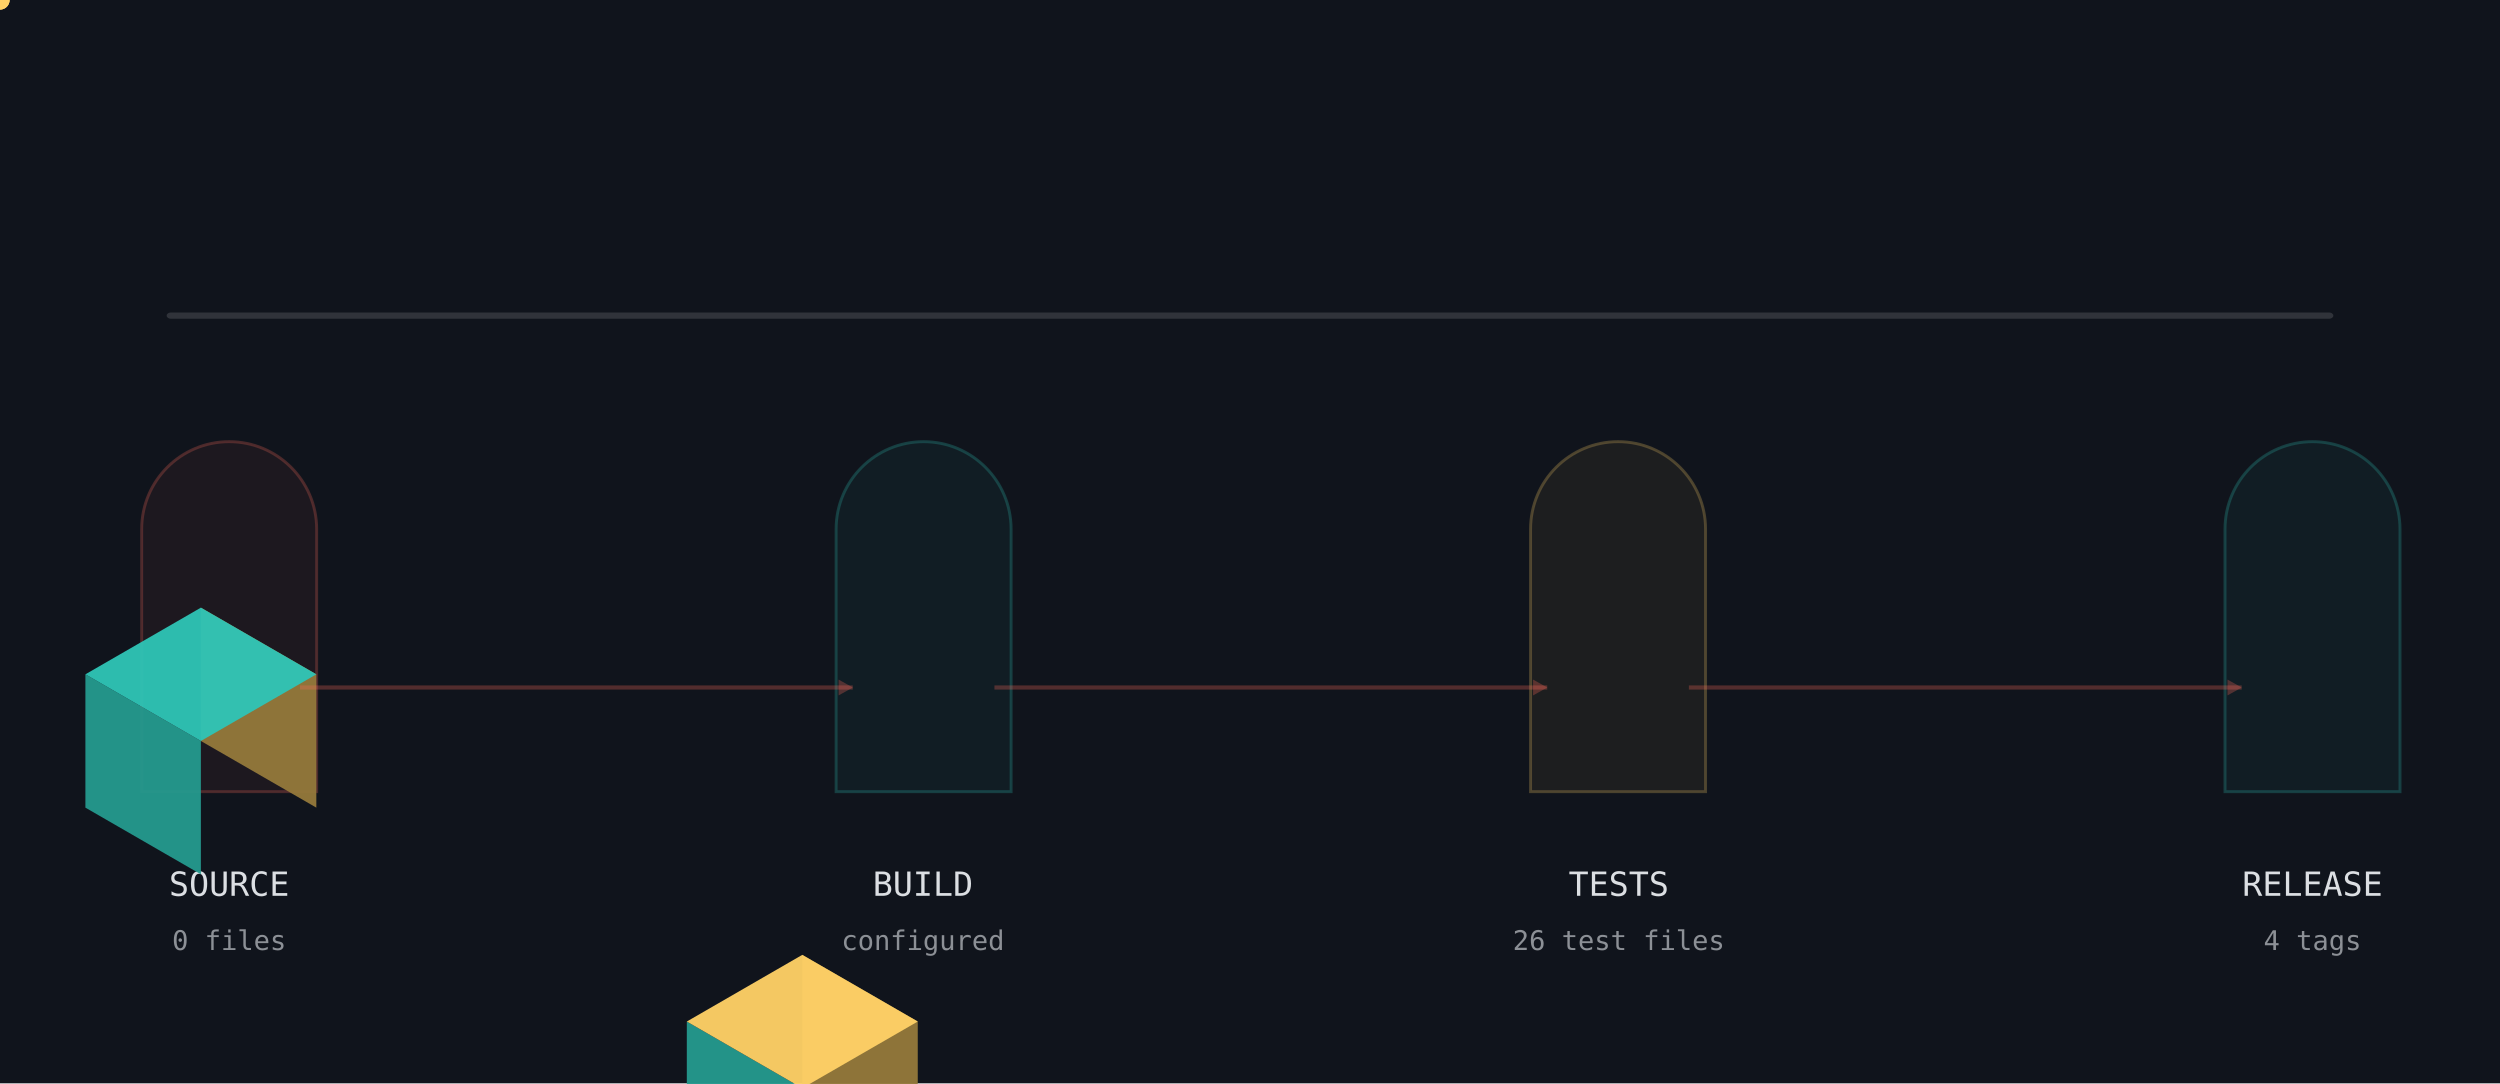
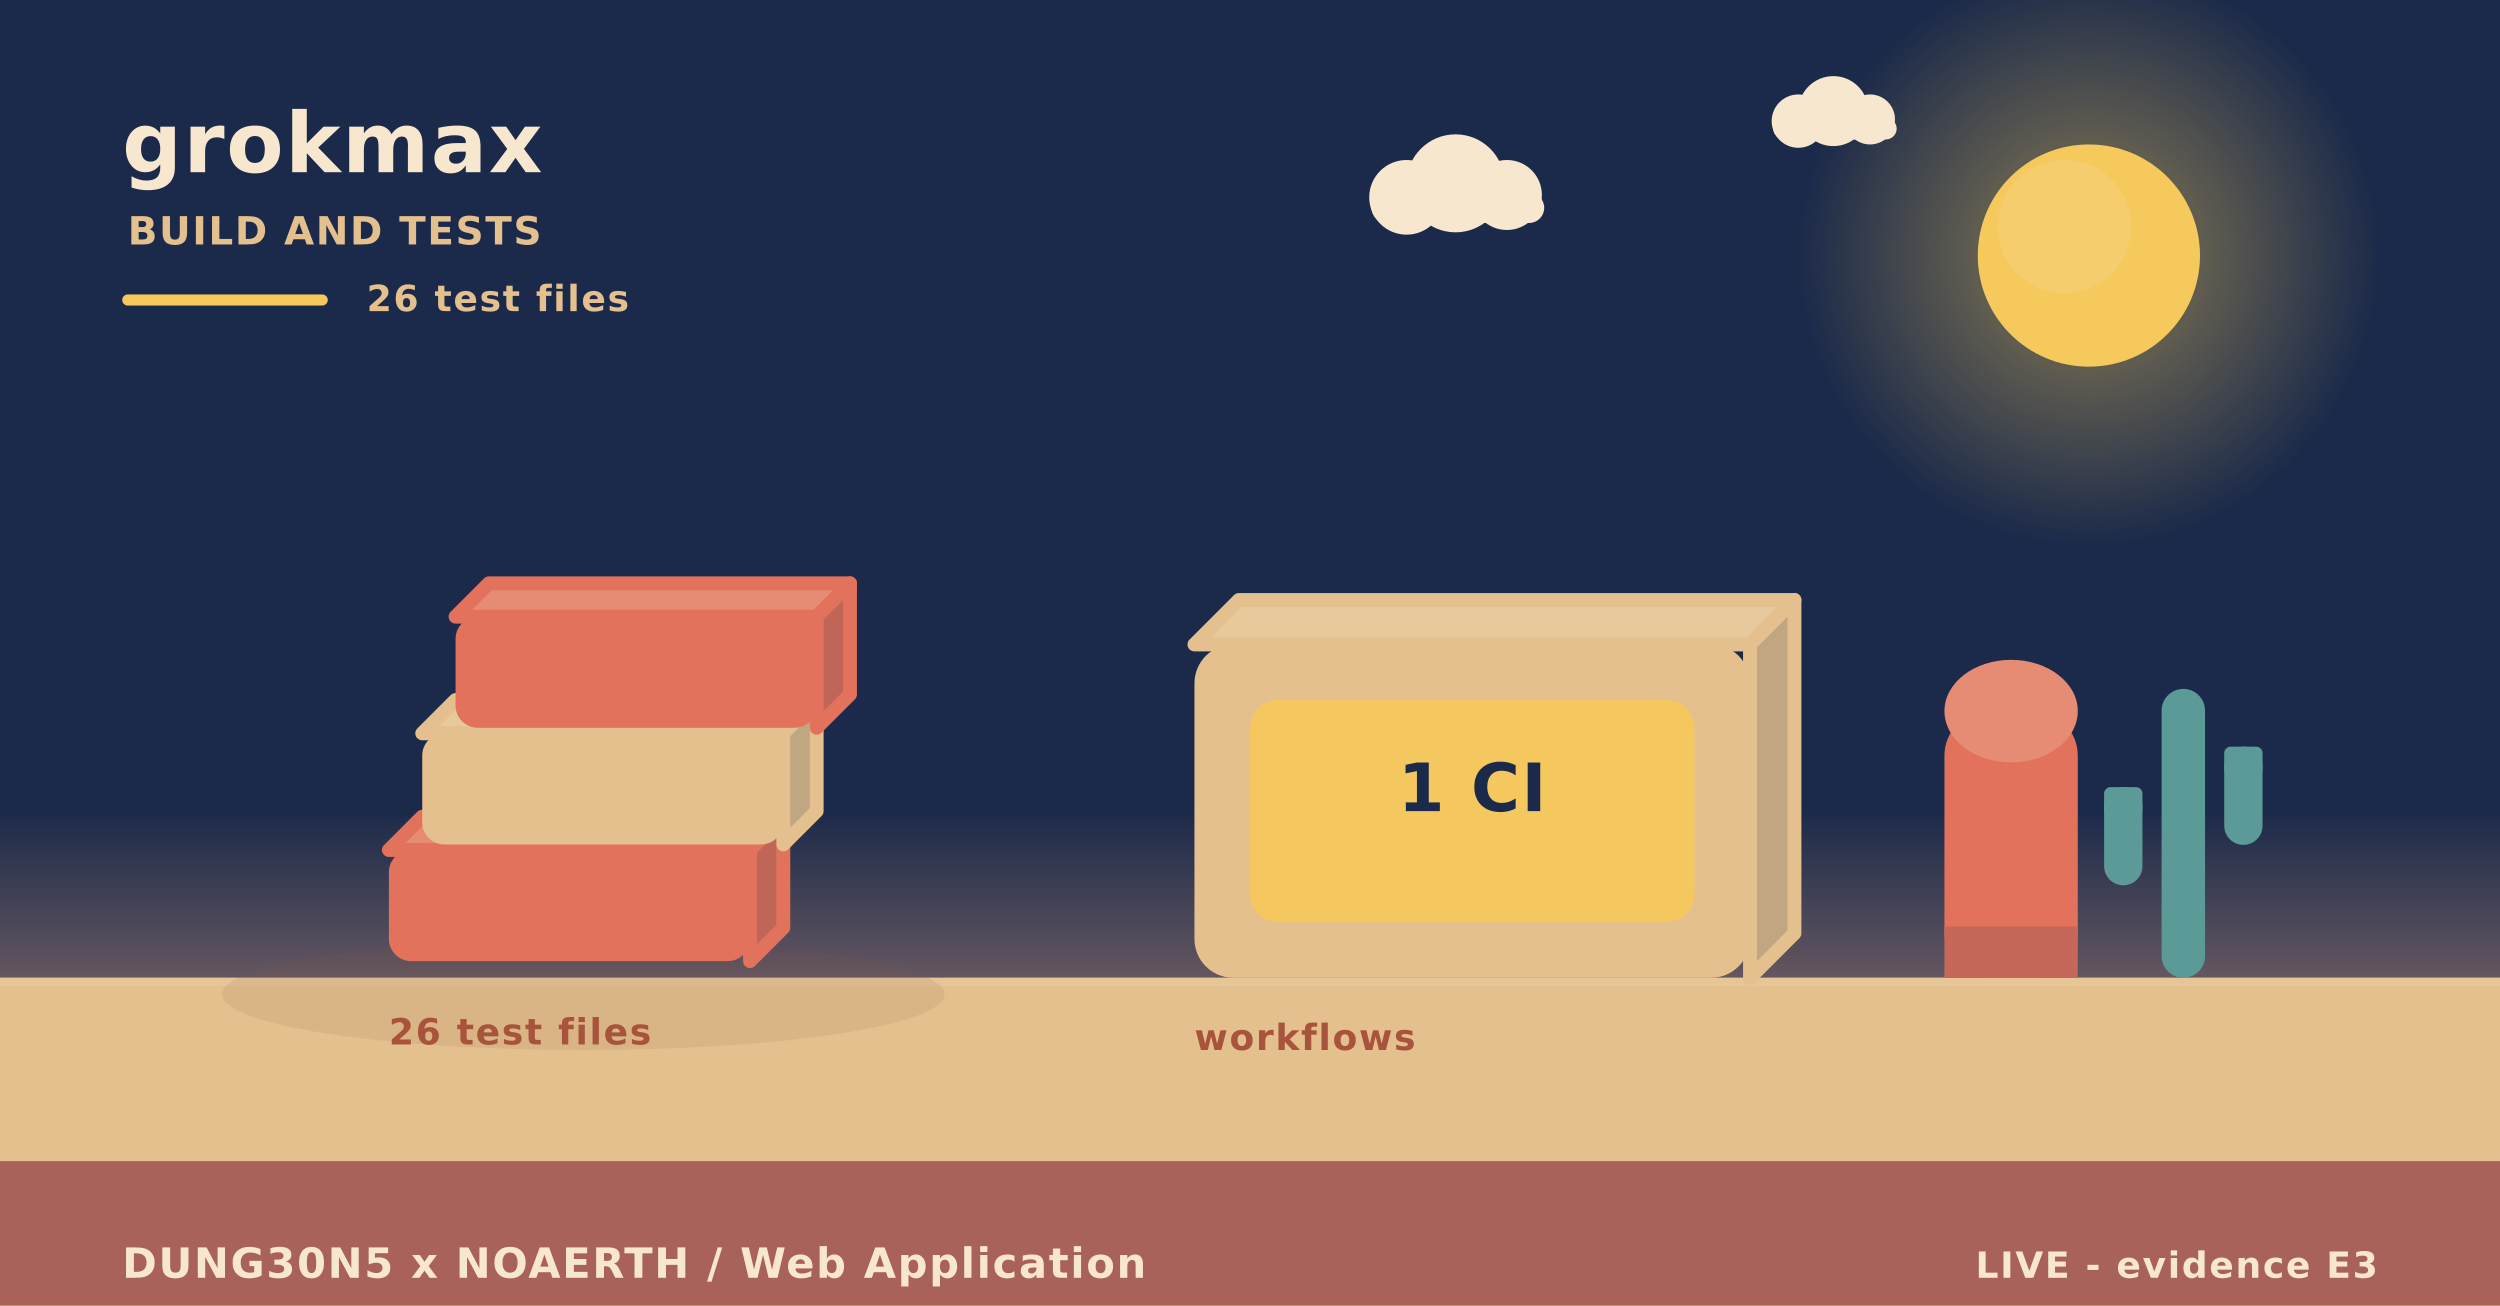
- <svg xmlns="http://www.w3.org/2000/svg" viewBox="0 0 1200 520" width="1200" height="520" role="img" aria-label="grokmax build evidence">
-   <rect width="1200" height="520" fill="#10141c" />
-   <defs>
-     <linearGradient id="gb" x1="0" y1="0" x2="1" y2="1">
-       <stop offset="0%" stop-color="#ff6b5a" />
-       <stop offset="100%" stop-color="#2ec4b6" />
-     </linearGradient>
-   </defs>
-   <rect x="80.00" y="150.00" width="1040.00" height="3.00" rx="2.00" fill="rgba(242,245,249,0.140)" opacity="1.00" />
-   <path d="M68.00,380.00 L68.00,254.00 A42.00,42.00 0 0 1 152.00,254.00 L152.00,380.00 Z" fill="rgba(255,107,90,0.100)" opacity="0.55" stroke="rgba(255,107,90,0.450)" stroke-width="1.4" />
-   <polygon points="-192.26,189.00 -136.83,221.00 -136.83,157.00 -192.26,125.00" fill="#94793b" opacity="0.95" />
-   <polygon points="-247.68,221.00 -192.26,253.00 -192.26,189.00 -247.68,157.00" fill="#24998e" opacity="0.95" />
-   <polygon points="-192.26,125.00 -136.83,157.00 -192.26,189.00 -247.68,157.00" fill="#ff6b5a" opacity="0.95" />
-   <text x="110" y="430" font-family="ui-monospace,Menlo,monospace" font-size="16" fill="rgba(242,245,249,0.900)" text-anchor="middle">SOURCE</text>
-   <text x="110" y="456" font-family="ui-monospace,Menlo,monospace" font-size="13" fill="rgba(242,245,249,0.550)" text-anchor="middle">0 files</text>
-   <path d="M401.33,380.00 L401.33,254.00 A42.00,42.00 0 0 1 485.33,254.00 L485.33,380.00 Z" fill="rgba(46,196,182,0.100)" opacity="0.55" stroke="rgba(46,196,182,0.450)" stroke-width="1.4" />
-   <polygon points="96.42,355.67 151.84,387.67 151.84,323.67 96.42,291.67" fill="#94793b" opacity="0.95" />
-   <polygon points="40.99,387.67 96.42,419.67 96.42,355.67 40.99,323.67" fill="#24998e" opacity="0.95" />
-   <polygon points="96.42,291.67 151.84,323.67 96.42,355.67 40.99,323.67" fill="#2ec4b6" opacity="0.95" />
-   <text x="443" y="430" font-family="ui-monospace,Menlo,monospace" font-size="16" fill="rgba(242,245,249,0.900)" text-anchor="middle">BUILD</text>
-   <text x="443" y="456" font-family="ui-monospace,Menlo,monospace" font-size="13" fill="rgba(242,245,249,0.550)" text-anchor="middle">configured</text>
-   <line x1="144.00" y1="330.00" x2="409.33" y2="330.00" stroke="rgba(255,107,90,0.500)" stroke-width="2.00" opacity="0.55" />
-   <polygon points="409.33,330.00 402.53,326.20 402.53,333.80" fill="rgba(255,107,90,0.500)" opacity="0.55" />
-   <g opacity="0.9">
-     <circle cx="0.00" cy="0.00" r="4.60" fill="#ffd166" opacity="1.00" />
-     <animateTransform attributeName="transform" type="translate" values="144.00,330.00 409.33,330.00" dur="5.5s" begin="0.0s" repeatCount="indefinite" />
-     <animateTransform attributeName="transform" type="translate" values="409.33,330.00 144.00,330.00" dur="5.5s" begin="2.75s" repeatCount="indefinite" />
+ <svg xmlns="http://www.w3.org/2000/svg" width="900" height="470" viewBox="0 0 900 470" role="img" aria-label="grokmax - how it is verified">
+   <linearGradient id="skyb" x1="0" y1="0" x2="0" y2="1">
+     <stop offset="0" stop-color="#1b2a4a" />
+     <stop offset="0.62" stop-color="#1b2a4a" />
+     <stop offset="1" stop-color="#f3ad8a" />
+   </linearGradient>
+   <rect width="900" height="470" fill="url(#skyb)" />
+   <radialGradient id="sunb">
+     <stop offset="0.35" stop-color="#f5c95c" stop-opacity="0.34" />
+     <stop offset="1" stop-color="#f5c95c" stop-opacity="0" />
+   </radialGradient>
+   <circle cx="752" cy="92" r="104" fill="url(#sunb)" />
+   <circle cx="752" cy="92" r="40" fill="#f5c95c" />
+   <circle cx="743.2" cy="81.6" r="24" fill="#f5d27e" opacity="0.5" />
+   <g>
+     <circle cx="524" cy="66" r="17.64" fill="#f6e7ce" />
+     <circle cx="506.36" cy="71.04" r="13.44" fill="#f6e7ce" />
+     <circle cx="542.48" cy="70.2" r="12.6" fill="#f6e7ce" />
+     <rect x="493.76" y="69.36" width="62.16" height="10.92" rx="5.46" fill="#f6e7ce" />
+     <animateTransform attributeName="transform" type="translate" values="0 0;24 0;0 0" dur="36s" begin="0s" repeatCount="indefinite" />
  </g>
-   <path d="M734.67,380.00 L734.67,254.00 A42.00,42.00 0 0 1 818.67,254.00 L818.67,380.00 Z" fill="rgba(255,209,102,0.100)" opacity="0.55" stroke="rgba(255,209,102,0.450)" stroke-width="1.4" />
-   <polygon points="385.09,522.33 440.52,554.33 440.52,490.33 385.09,458.33" fill="#94793b" opacity="0.95" />
-   <polygon points="329.67,554.33 385.09,586.33 385.09,522.33 329.67,490.33" fill="#24998e" opacity="0.95" />
-   <polygon points="385.09,458.33 440.52,490.33 385.09,522.33 329.67,490.33" fill="#ffd166" opacity="0.95" />
-   <text x="777" y="430" font-family="ui-monospace,Menlo,monospace" font-size="16" fill="rgba(242,245,249,0.900)" text-anchor="middle">TESTS</text>
-   <text x="777" y="456" font-family="ui-monospace,Menlo,monospace" font-size="13" fill="rgba(242,245,249,0.550)" text-anchor="middle">26 test files</text>
-   <line x1="477.33" y1="330.00" x2="742.67" y2="330.00" stroke="rgba(255,107,90,0.500)" stroke-width="2.00" opacity="0.55" />
-   <polygon points="742.67,330.00 735.87,326.20 735.87,333.80" fill="rgba(255,107,90,0.500)" opacity="0.55" />
-   <g opacity="0.9">
-     <circle cx="0.00" cy="0.00" r="4.60" fill="#ffd166" opacity="1.00" />
-     <animateTransform attributeName="transform" type="translate" values="477.33,330.00 742.67,330.00" dur="5.5s" begin="0.4s" repeatCount="indefinite" />
-     <animateTransform attributeName="transform" type="translate" values="742.67,330.00 477.33,330.00" dur="5.5s" begin="3.15s" repeatCount="indefinite" />
+   <g>
+     <circle cx="660" cy="40" r="12.6" fill="#f6e7ce" />
+     <circle cx="647.4" cy="43.6" r="9.6" fill="#f6e7ce" />
+     <circle cx="673.2" cy="43" r="9" fill="#f6e7ce" />
+     <rect x="638.4" y="42.4" width="44.4" height="7.8" rx="3.9" fill="#f6e7ce" />
+     <animateTransform attributeName="transform" type="translate" values="0 0;-18 0;0 0" dur="46s" begin="3s" repeatCount="indefinite" />
  </g>
-   <path d="M1068.00,380.00 L1068.00,254.00 A42.00,42.00 0 0 1 1152.00,254.00 L1152.00,380.00 Z" fill="rgba(46,196,182,0.100)" opacity="0.55" stroke="rgba(46,196,182,0.450)" stroke-width="1.4" />
-   <polygon points="673.77,689.00 729.19,721.00 729.19,657.00 673.77,625.00" fill="#94793b" opacity="0.95" />
-   <polygon points="618.34,721.00 673.77,753.00 673.77,689.00 618.34,657.00" fill="#24998e" opacity="0.95" />
-   <polygon points="673.77,625.00 729.19,657.00 673.77,689.00 618.34,657.00" fill="#2ec4b6" opacity="0.95" />
-   <text x="1110" y="430" font-family="ui-monospace,Menlo,monospace" font-size="16" fill="rgba(242,245,249,0.900)" text-anchor="middle">RELEASE</text>
-   <text x="1110" y="456" font-family="ui-monospace,Menlo,monospace" font-size="13" fill="rgba(242,245,249,0.550)" text-anchor="middle">4 tags</text>
-   <line x1="810.67" y1="330.00" x2="1076.00" y2="330.00" stroke="rgba(255,107,90,0.500)" stroke-width="2.00" opacity="0.55" />
-   <polygon points="1076.00,330.00 1069.20,326.20 1069.20,333.80" fill="rgba(255,107,90,0.500)" opacity="0.55" />
-   <g opacity="0.9">
-     <circle cx="0.00" cy="0.00" r="4.60" fill="#ffd166" opacity="1.00" />
-     <animateTransform attributeName="transform" type="translate" values="810.67,330.00 1076.00,330.00" dur="5.5s" begin="0.8s" repeatCount="indefinite" />
-     <animateTransform attributeName="transform" type="translate" values="1076.00,330.00 810.67,330.00" dur="5.5s" begin="3.55s" repeatCount="indefinite" />
+   <rect x="0" y="352" width="900" height="118" fill="#e3c08d" />
+   <rect x="0" y="352" width="900" height="3" fill="#e6c596" />
+   <text x="44" y="62" font-family="Verdana,DejaVu Sans,sans-serif" font-size="30" font-weight="700" letter-spacing="0.6" fill="#f6e7ce" text-anchor="start">grokmax</text>
+   <text x="46" y="88" font-family="Verdana,DejaVu Sans,sans-serif" font-size="14" font-weight="700" letter-spacing="0.6" fill="#e3c08d" text-anchor="start">BUILD AND TESTS</text>
+   <rect x="44" y="106" width="74" height="4" rx="2" fill="#f5c95c" />
+   <text x="132" y="112" font-family="Verdana,DejaVu Sans,sans-serif" font-size="13" font-weight="700" letter-spacing="0.6" fill="#e3c08d" text-anchor="start">26 test files</text>
+   <ellipse cx="210" cy="358" rx="130" ry="20" fill="rgba(138,90,68,0.11)" />
+   <g>
+     <path d="M140,306 L270,306 L282,294 L152,294 Z" fill="#e68c74" stroke="#e2725b" stroke-width="5" stroke-linejoin="round" />
+     <path d="M270,306 L282,294 L282,334 L270,346 Z" fill="#c06658" stroke="#e2725b" stroke-width="5" stroke-linejoin="round" />
+     <rect x="140" y="306" width="130" height="40" rx="8" fill="#e2725b" />
+     <animateTransform attributeName="transform" type="translate" values="0 10;0 0" dur="0.8s" begin="0.5s" fill="freeze" />
  </g>
+   <g>
+     <path d="M152,264 L282,264 L294,252 L164,252 Z" fill="#e7c99b" stroke="#e3c08d" stroke-width="5" stroke-linejoin="round" />
+     <path d="M282,264 L294,252 L294,292 L282,304 Z" fill="#c1a682" stroke="#e3c08d" stroke-width="5" stroke-linejoin="round" />
+     <rect x="152" y="264" width="130" height="40" rx="8" fill="#e3c08d" />
+     <animateTransform attributeName="transform" type="translate" values="0 10;0 0" dur="0.8s" begin="0.34s" fill="freeze" />
+   </g>
+   <g>
+     <path d="M164,222 L294,222 L306,210 L176,210 Z" fill="#e68c74" stroke="#e2725b" stroke-width="5" stroke-linejoin="round" />
+     <path d="M294,222 L306,210 L306,250 L294,262 Z" fill="#c06658" stroke="#e2725b" stroke-width="5" stroke-linejoin="round" />
+     <rect x="164" y="222" width="130" height="40" rx="8" fill="#e2725b" />
+     <animateTransform attributeName="transform" type="translate" values="0 10;0 0" dur="0.8s" begin="0.18s" fill="freeze" />
+   </g>
+   <text x="140" y="376" font-family="Verdana,DejaVu Sans,sans-serif" font-size="13" font-weight="700" letter-spacing="0.6" fill="#a8543c" text-anchor="start">26 test files</text>
+   <path d="M430,232 L630,232 L646,216 L446,216 Z" fill="#e7c99b" stroke="#e3c08d" stroke-width="5" stroke-linejoin="round" />
+   <path d="M630,232 L646,216 L646,336 L630,352 Z" fill="#c1a682" stroke="#e3c08d" stroke-width="5" stroke-linejoin="round" />
+   <rect x="430" y="232" width="200" height="120" rx="14" fill="#e3c08d" />
+   <rect x="450" y="252" width="160" height="80" rx="10" fill="#f5c95c" opacity="0.94" />
+   <text x="530" y="292" font-family="Verdana,DejaVu Sans,sans-serif" font-size="24" font-weight="700" letter-spacing="0.6" fill="#1b2a4a" text-anchor="middle">1 CI</text>
+   <g>
+     <text x="430" y="378" font-family="Verdana,DejaVu Sans,sans-serif" font-size="13" font-weight="700" letter-spacing="0.6" fill="#a8543c" text-anchor="start">workflows</text>
+     <animate attributeName="opacity" values="0.55;1;0.55" dur="4.6s" begin="0s" repeatCount="indefinite" />
+   </g>
+   <rect x="700" y="256" width="48" height="96" rx="16" fill="#e2725b" />
+   <ellipse cx="724" cy="256" rx="24" ry="18.46" fill="#e68c74" />
+   <rect x="700" y="333.54" width="48" height="18.46" fill="#c66859" />
+   <rect x="778.18" y="248" width="15.64" height="104" rx="7.82" fill="#5b9a97" />
+   <rect x="757.48" y="283.36" width="13.8" height="35.36" rx="6.9" fill="#5b9a97" />
+   <rect x="757.48" y="283.36" width="13.8" height="10.4" rx="2.3" fill="#5b9a97" />
+   <rect x="800.72" y="268.8" width="13.8" height="35.36" rx="6.9" fill="#5b9a97" />
+   <rect x="800.72" y="268.8" width="13.8" height="10.4" rx="2.3" fill="#5b9a97" />
+   <rect x="0" y="418" width="900" height="52" rx="0" fill="#a65c56" opacity="0.94" />
+   <text x="44" y="460" font-family="Verdana,DejaVu Sans,sans-serif" font-size="15" font-weight="700" letter-spacing="0.6" fill="#f6e7ce" text-anchor="start">DUNG30N5 x NOAERTH  /  Web Application</text>
+   <text x="856" y="460" font-family="Verdana,DejaVu Sans,sans-serif" font-size="13" font-weight="700" letter-spacing="0.6" fill="#f6e7ce" text-anchor="end">LIVE  -  evidence E3</text>
</svg>
